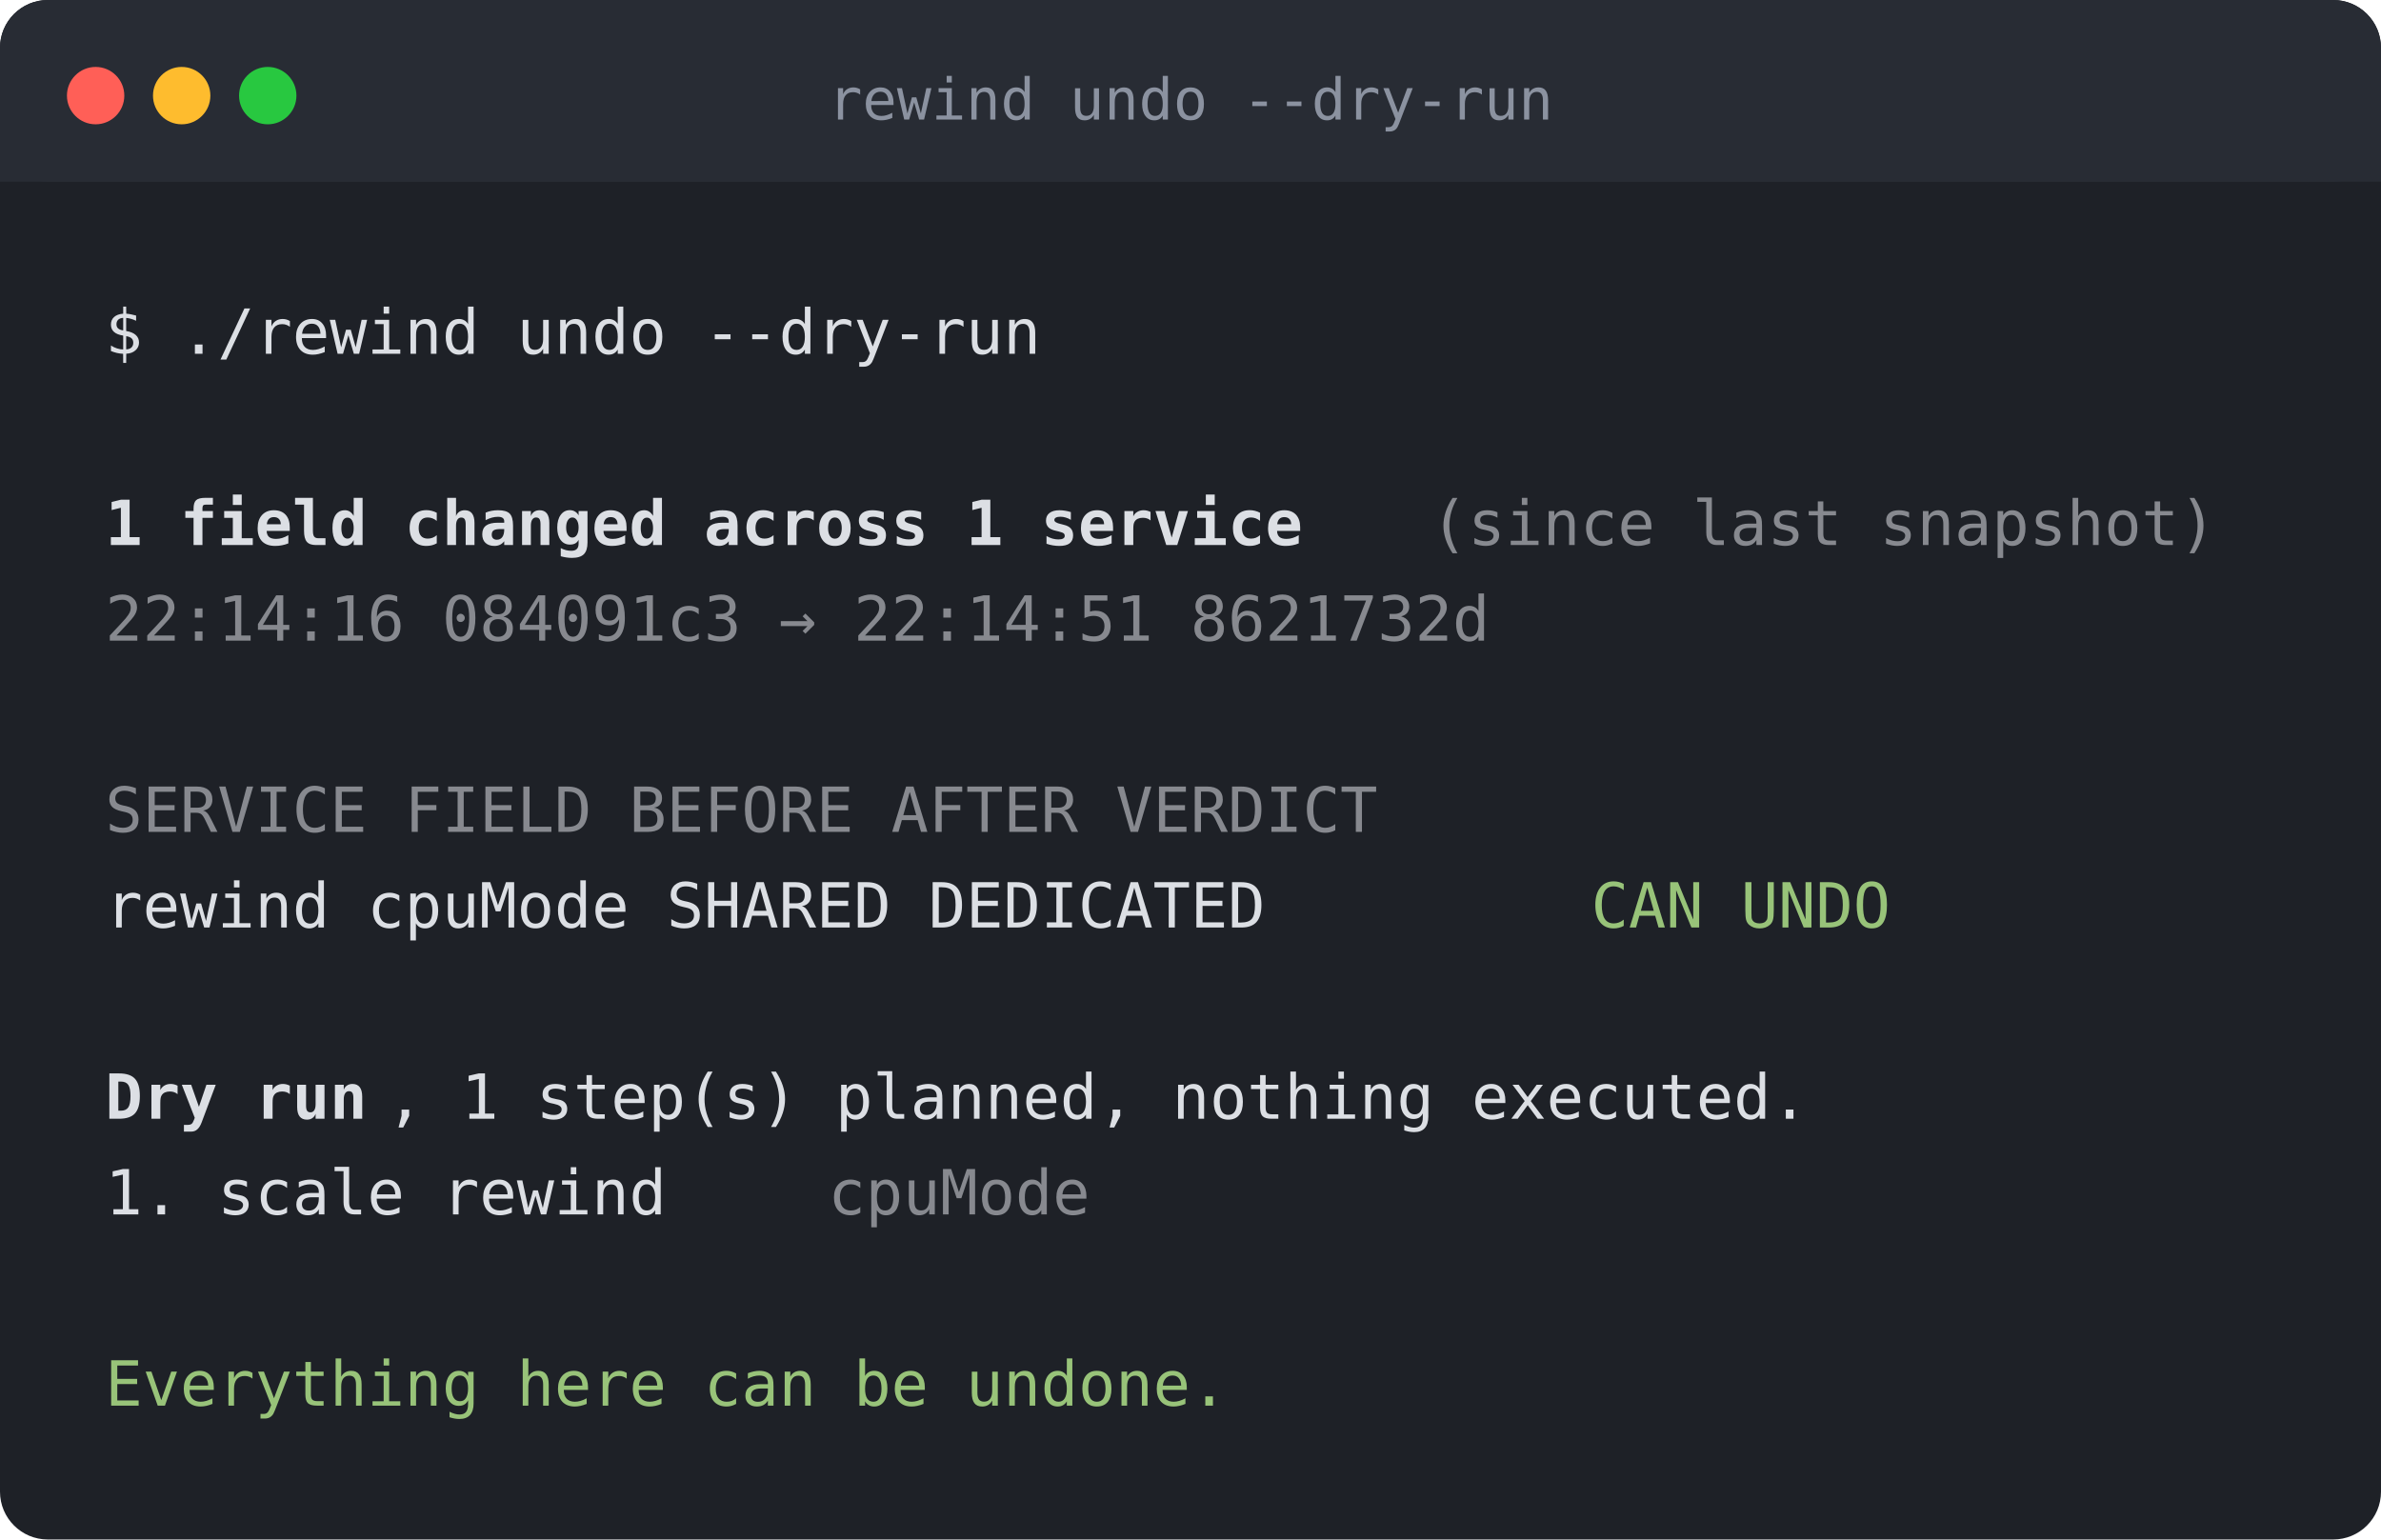
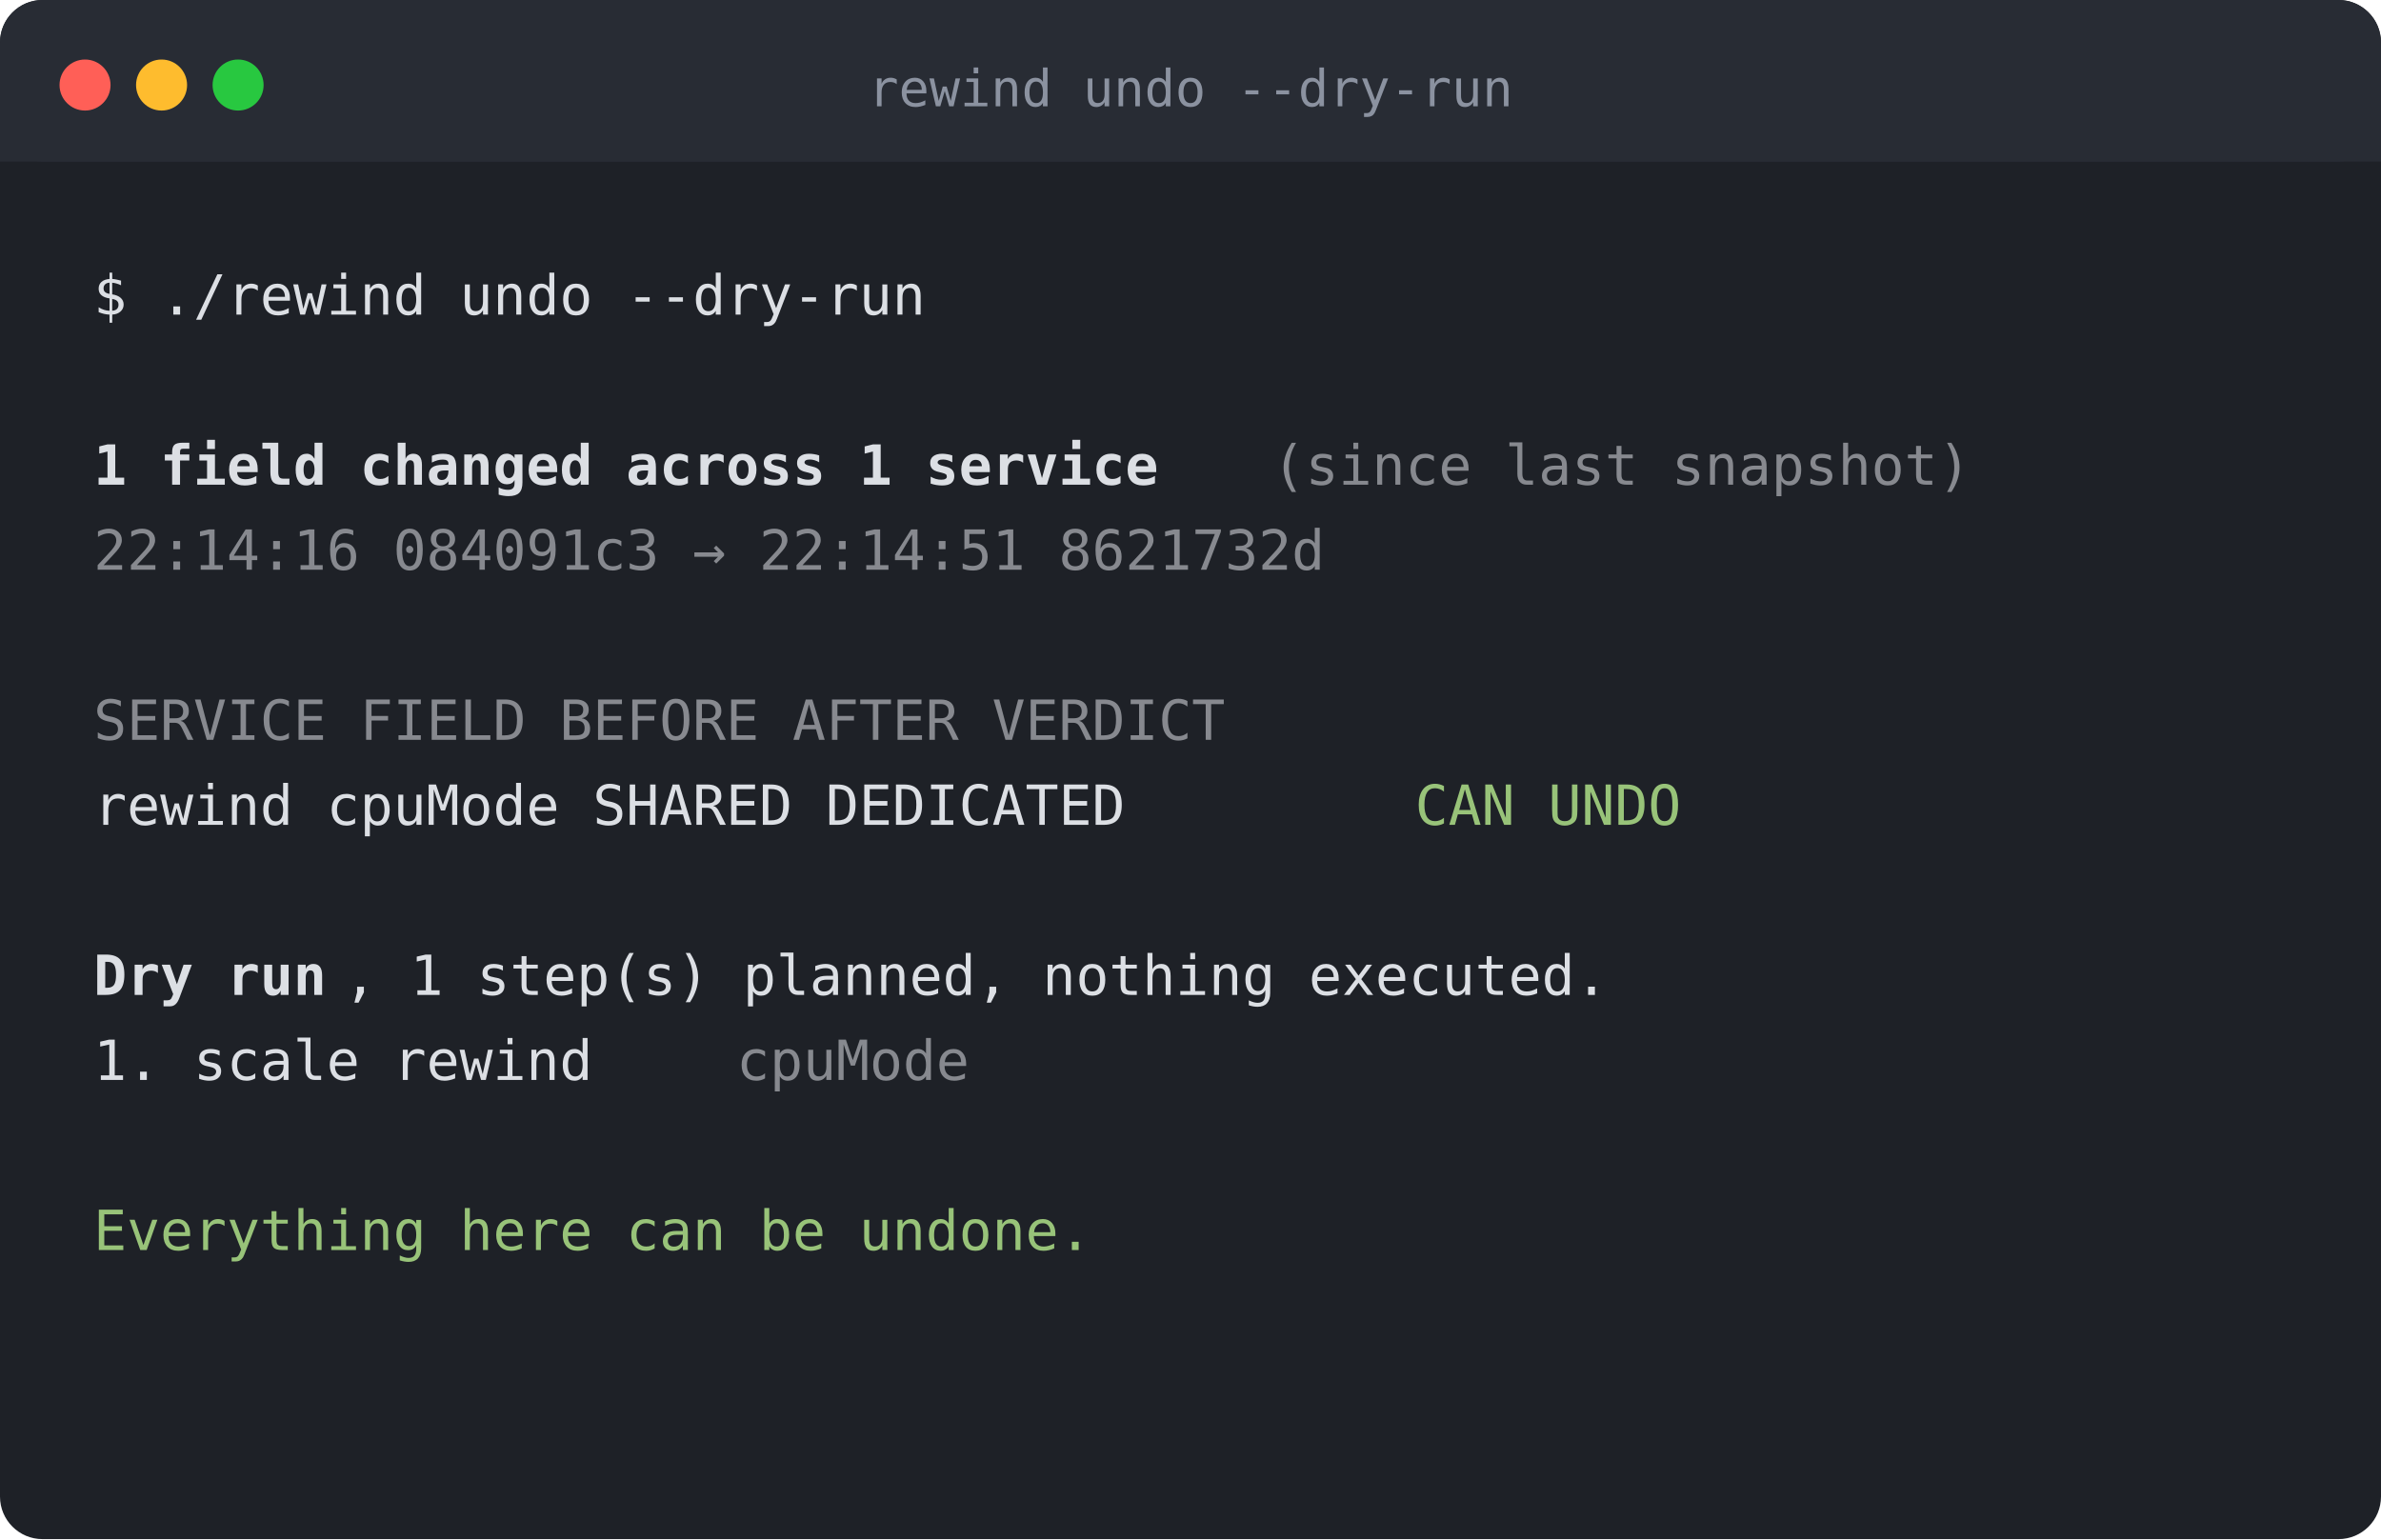
- <svg xmlns="http://www.w3.org/2000/svg" width="498" height="322" viewBox="0 0 498 322" font-family="ui-monospace,SFMono-Regular,Menlo,Consolas,monospace" font-size="13">
-   <rect width="498" height="322" rx="10" fill="#1e2127" />
-   <rect width="498" height="38" rx="10" fill="#282c34" />
-   <rect y="28" width="498" height="10" fill="#282c34" />
+ <svg xmlns="http://www.w3.org/2000/svg" width="560" height="362" viewBox="0 0 560 362" font-family="ui-monospace,SFMono-Regular,Menlo,Consolas,monospace" font-size="13">
+   <rect width="560" height="362" rx="10" fill="#1e2127" />
+   <rect width="560" height="38" rx="10" fill="#282c34" />
+   <rect y="28" width="560" height="10" fill="#282c34" />
  <circle cx="20" cy="20" r="6" fill="#ff5f57" />
  <circle cx="38" cy="20" r="6" fill="#febc2e" />
  <circle cx="56" cy="20" r="6" fill="#28c840" />
-   <text x="249" y="25" fill="#8b92a0" font-size="12" text-anchor="middle">rewind undo --dry-run</text>
+   <text x="280" y="25" fill="#8b92a0" font-size="12" text-anchor="middle">rewind undo --dry-run</text>
  <text x="22.0" y="74" fill="#dcdfe4">$ ./rewind undo --dry-run</text>
  <text x="22.0" y="114" fill="#dcdfe4" font-weight="600">1 field changed across 1 service</text>
  <text x="299.2" y="114" fill="#dcdfe4" opacity="0.55">(since last snapshot)</text>
  <text x="22.0" y="134" fill="#dcdfe4" opacity="0.55">22:14:16 084091c3 → 22:14:51 8621732d</text>
  <text x="22.0" y="174" fill="#dcdfe4" opacity="0.55">SERVICE  FIELD    BEFORE  AFTER      VERDICT</text>
  <text x="22.0" y="194" fill="#dcdfe4">rewind   cpuMode  SHARED  DEDICATED  </text>
  <text x="332.8" y="194" fill="#98c379">CAN UNDO</text>
  <text x="22.0" y="234" fill="#dcdfe4" font-weight="600">Dry run</text>
  <text x="80.8" y="234" fill="#dcdfe4">, 1 step(s) planned, nothing executed.</text>
  <text x="22.0" y="254" fill="#dcdfe4">  1. scale rewind </text>
  <text x="173.2" y="254" fill="#dcdfe4" opacity="0.55">cpuMode</text>
  <text x="22.0" y="294" fill="#98c379">Everything here can be undone.</text>
</svg>
